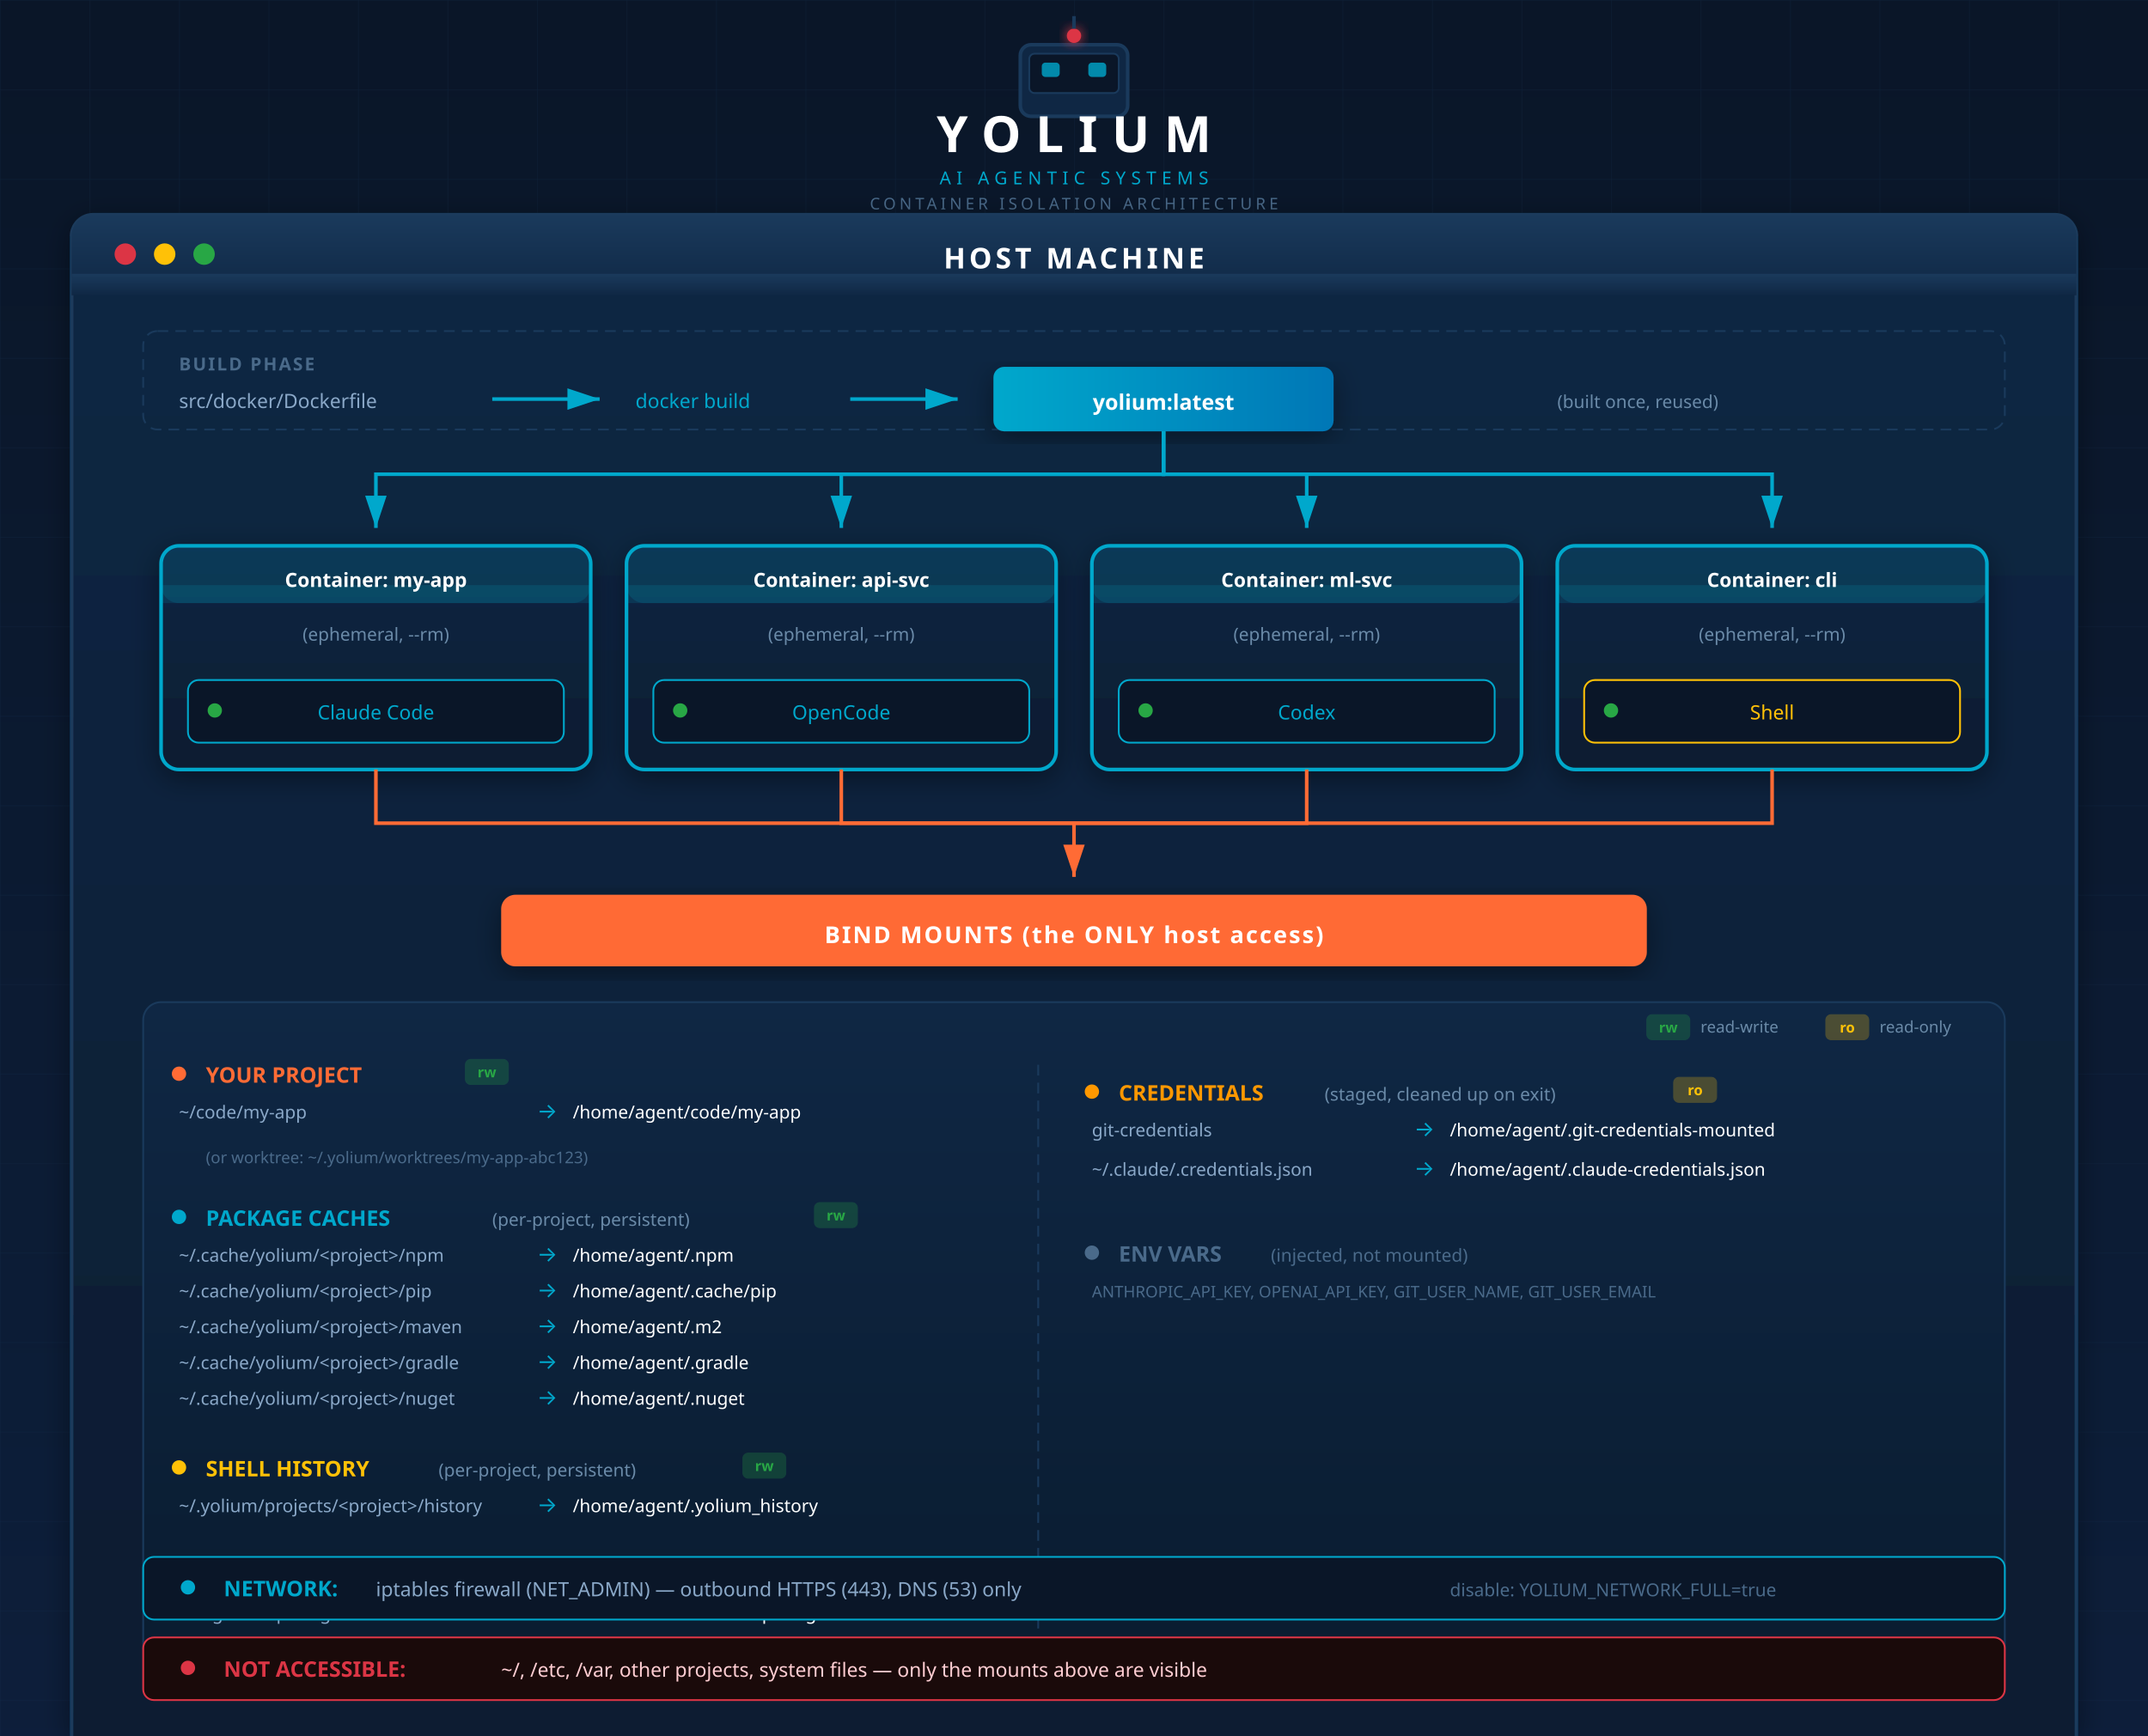
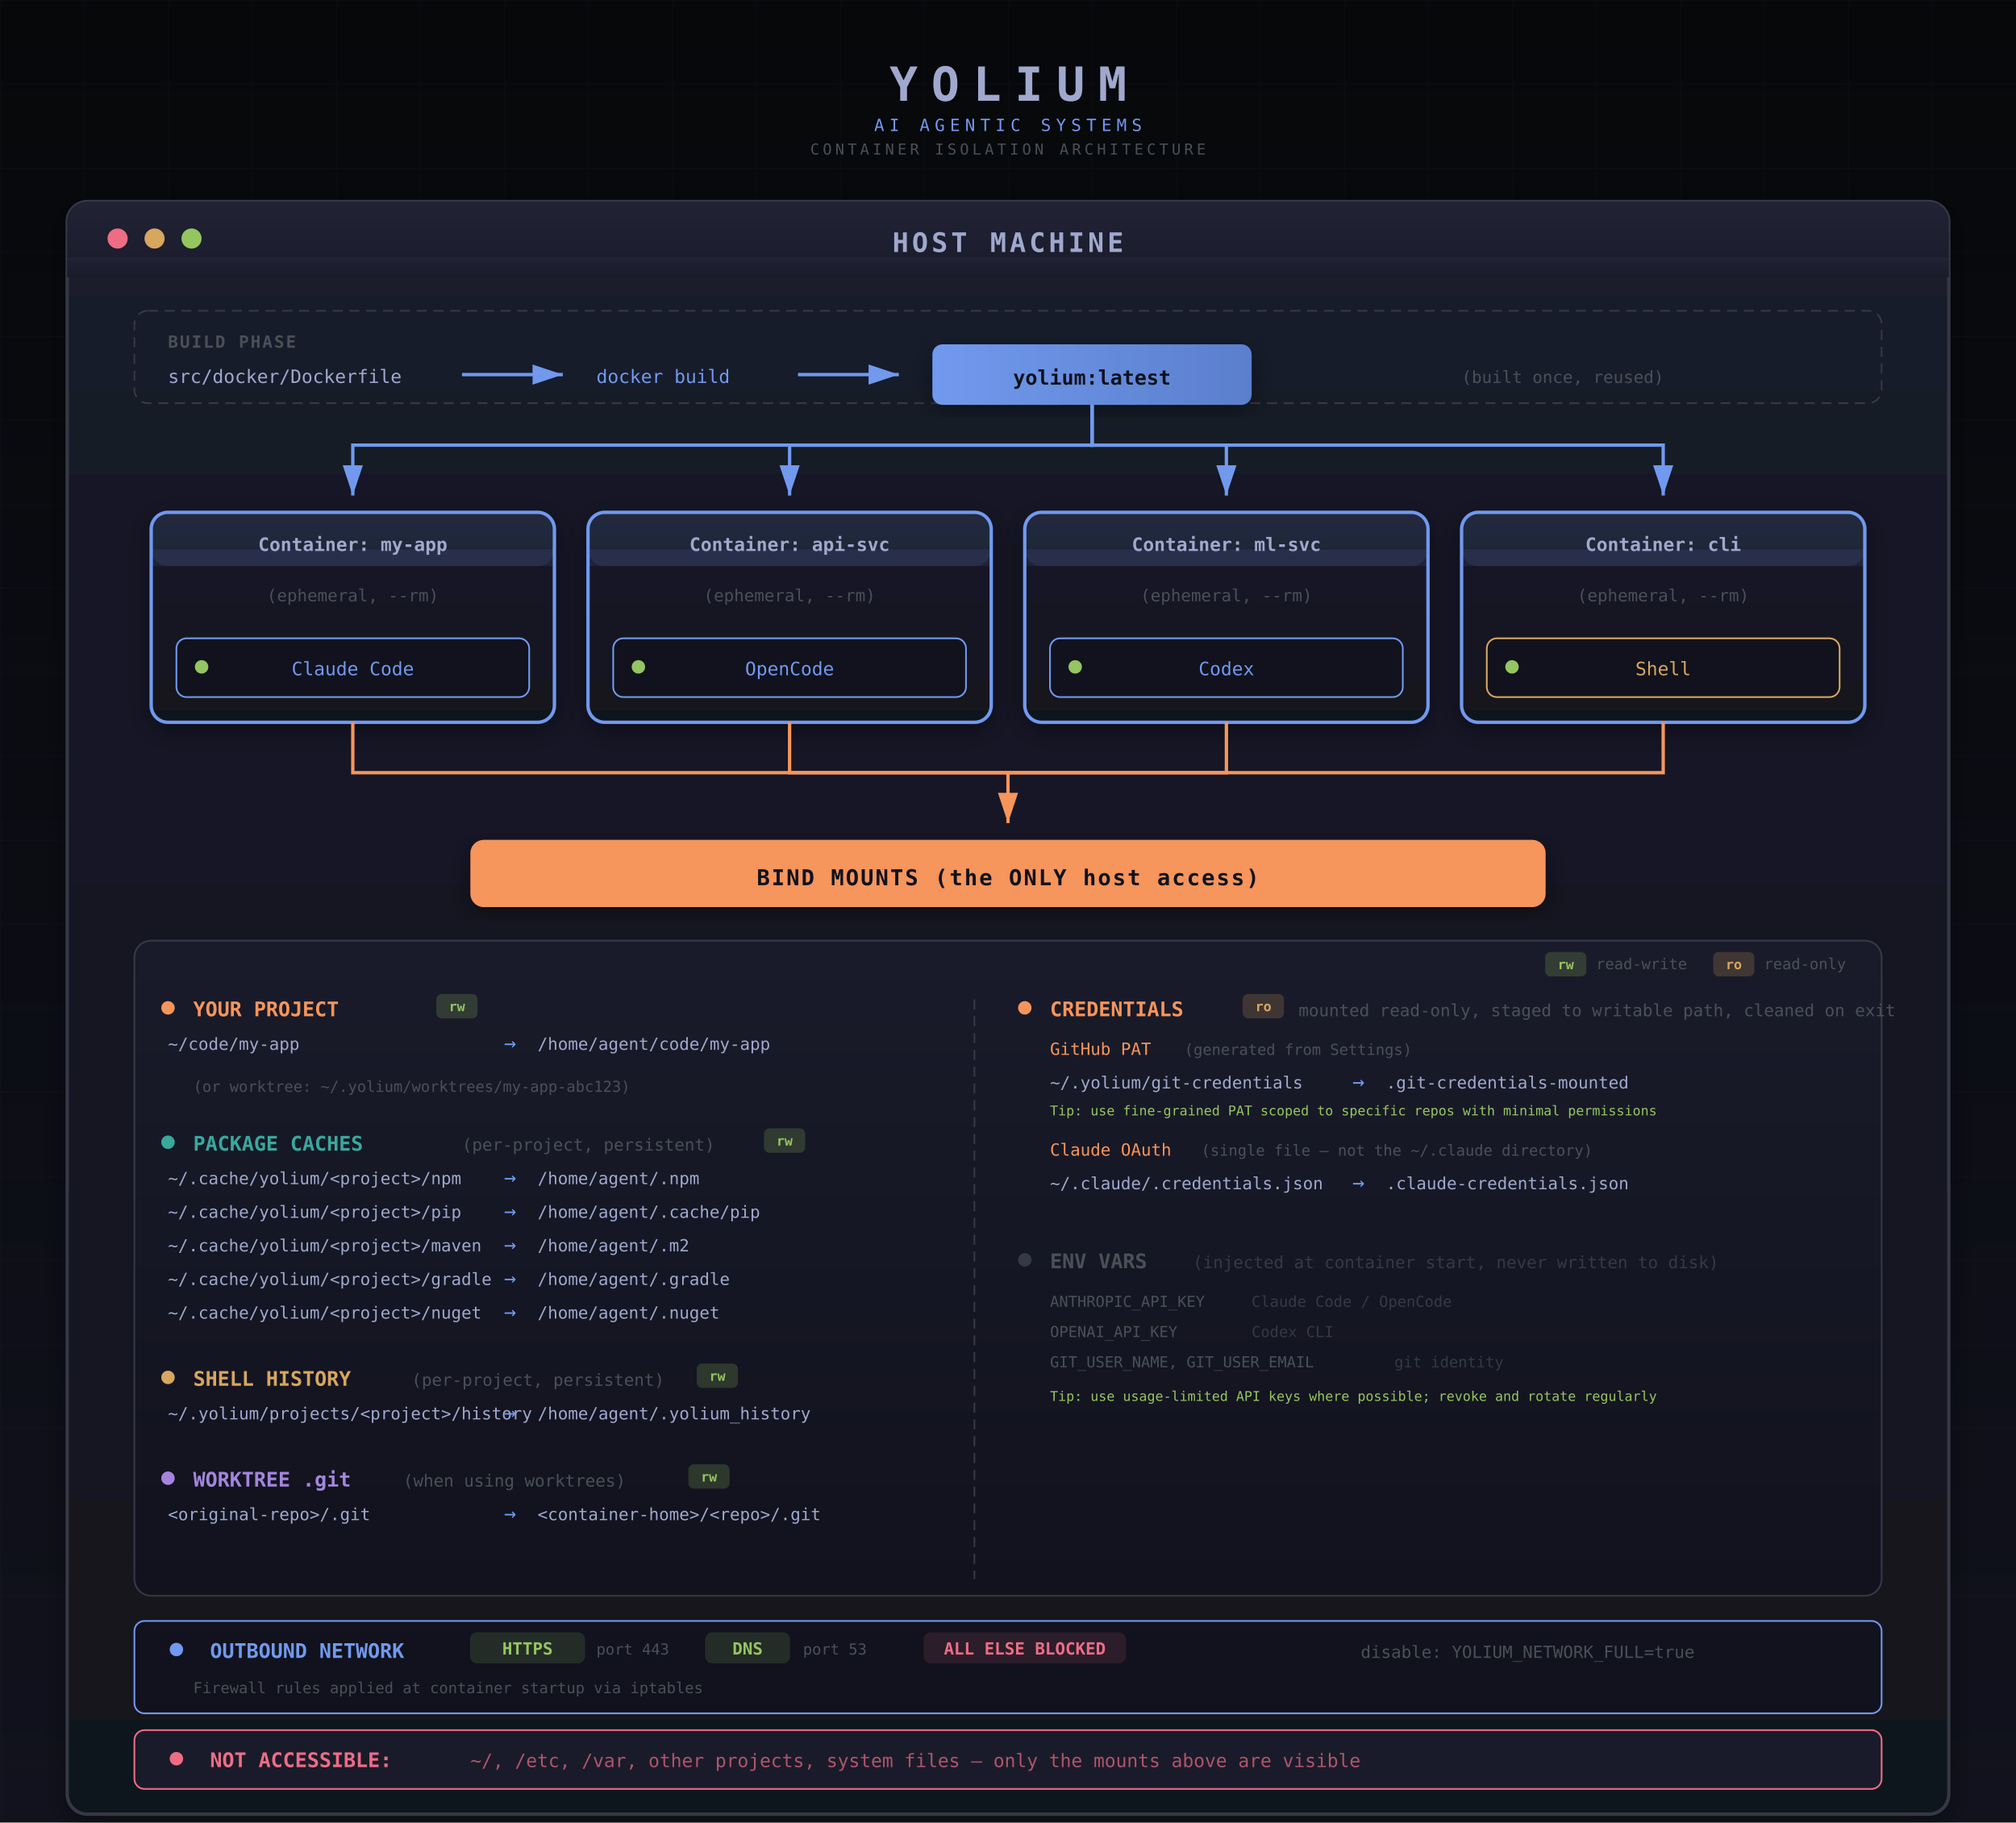
- <svg xmlns="http://www.w3.org/2000/svg" viewBox="0 0 1200 970" font-family="'Segoe UI', 'SF Pro Display', -apple-system, sans-serif">
+ <svg xmlns="http://www.w3.org/2000/svg" viewBox="0 0 1200 1085" font-family="'JetBrainsMono Nerd Font', 'JetBrains Mono', monospace">
  <defs>
    <linearGradient id="bgGrad" x1="0%" y1="0%" x2="0%" y2="100%">
-       <stop offset="0%" style="stop-color:#0a1628" />
-       <stop offset="100%" style="stop-color:#0d1f3c" />
+       <stop offset="0%" style="stop-color:#06080A" />
+       <stop offset="100%" style="stop-color:#11121D" />
    </linearGradient>
    <linearGradient id="cardGrad" x1="0%" y1="0%" x2="0%" y2="100%">
-       <stop offset="0%" style="stop-color:#0f2744" />
-       <stop offset="100%" style="stop-color:#0a1c30" />
+       <stop offset="0%" style="stop-color:#1A1B2A" />
+       <stop offset="100%" style="stop-color:#11121D" />
    </linearGradient>
    <linearGradient id="headerGrad" x1="0%" y1="0%" x2="0%" y2="100%">
-       <stop offset="0%" style="stop-color:#1a3a5c" />
-       <stop offset="100%" style="stop-color:#0f2744" />
+       <stop offset="0%" style="stop-color:#212234" />
+       <stop offset="100%" style="stop-color:#1A1B2A" />
    </linearGradient>
    <linearGradient id="accentGrad" x1="0%" y1="0%" x2="100%" y2="0%">
-       <stop offset="0%" style="stop-color:#00a8cc" />
-       <stop offset="100%" style="stop-color:#0077b6" />
+       <stop offset="0%" style="stop-color:#7199EE" />
+       <stop offset="100%" style="stop-color:#5A7FCC" />
    </linearGradient>
    <linearGradient id="dangerGrad" x1="0%" y1="0%" x2="100%" y2="0%">
-       <stop offset="0%" style="stop-color:#dc3545" />
-       <stop offset="100%" style="stop-color:#a71d2a" />
-     </linearGradient>
-     <marker id="arrowCyan" markerWidth="10" markerHeight="10" refX="9" refY="3" orient="auto">
-       <path d="M0,0 L0,6 L9,3 z" fill="#00a8cc" />
+       <stop offset="0%" style="stop-color:#EE6D85" />
+       <stop offset="100%" style="stop-color:#CC5070" />
+     </linearGradient>
+     <marker id="arrowBlue" markerWidth="10" markerHeight="10" refX="9" refY="3" orient="auto">
+       <path d="M0,0 L0,6 L9,3 z" fill="#7199EE" />
    </marker>
    <marker id="arrowOrange" markerWidth="10" markerHeight="10" refX="9" refY="3" orient="auto">
-       <path d="M0,0 L0,6 L9,3 z" fill="#ff6b35" />
+       <path d="M0,0 L0,6 L9,3 z" fill="#F6955B" />
    </marker>
    <filter id="glow" x="-50%" y="-50%" width="200%" height="200%">
      <feGaussianBlur stdDeviation="3" result="blur" />
      <feMerge>
        <feMergeNode in="blur" />
        <feMergeNode in="SourceGraphic" />
      </feMerge>
    </filter>
    <filter id="shadow" x="-20%" y="-20%" width="140%" height="140%">
      <feDropShadow dx="0" dy="4" stdDeviation="8" flood-color="#000" flood-opacity="0.4" />
    </filter>
  </defs>
-   <rect width="1200" height="1040" fill="url(#bgGrad)" />
+   <rect width="1200" height="1085" fill="url(#bgGrad)" />
  <pattern id="grid" width="50" height="50" patternUnits="userSpaceOnUse">
-     <path d="M 50 0 L 0 0 0 50" fill="none" stroke="#1a3a5c" stroke-width="0.5" opacity="0.3" />
+     <path d="M 50 0 L 0 0 0 50" fill="none" stroke="#212234" stroke-width="0.5" opacity="0.3" />
  </pattern>
-   <rect width="1200" height="1040" fill="url(#grid)" />
-   <g transform="translate(600, 35)">
-     <g transform="translate(-30, -20)">
-       <rect x="0" y="10" width="60" height="40" rx="6" fill="#0f2744" stroke="#1a3a5c" stroke-width="2" />
-       <rect x="5" y="15" width="50" height="22" rx="3" fill="#0a1628" stroke="#1a3a5c" stroke-width="1" />
-       <rect x="12" y="20" width="10" height="8" rx="2" fill="#00a8cc" opacity="0.8" />
-       <rect x="38" y="20" width="10" height="8" rx="2" fill="#00a8cc" opacity="0.8" />
-       <circle cx="30" cy="5" r="4" fill="#dc3545" filter="url(#glow)" />
-       <line x1="30" y1="1" x2="30" y2="-6" stroke="#1a3a5c" stroke-width="2" />
-     </g>
-     <text x="0" y="50" text-anchor="middle" fill="#ffffff" font-size="28" font-weight="600" letter-spacing="8">YOLIUM</text>
-     <text x="0" y="68" text-anchor="middle" fill="#00a8cc" font-size="10" letter-spacing="3">AI AGENTIC SYSTEMS</text>
-     <text x="0" y="82" text-anchor="middle" fill="#4a6a8a" font-size="9" letter-spacing="2">CONTAINER ISOLATION ARCHITECTURE</text>
-   </g>
-   <rect x="40" y="120" width="1120" height="880" rx="12" fill="url(#cardGrad)" stroke="#1a3a5c" stroke-width="2" filter="url(#shadow)" />
+   <rect width="1200" height="1085" fill="url(#grid)" />
+   <g transform="translate(600, 60)">
+     <text x="0" y="0" text-anchor="middle" fill="#A0A8CD" font-size="28" font-weight="600" letter-spacing="8">YOLIUM</text>
+     <text x="0" y="18" text-anchor="middle" fill="#7199EE" font-size="10" letter-spacing="3">AI AGENTIC SYSTEMS</text>
+     <text x="0" y="32" text-anchor="middle" fill="#4A5057" font-size="9" letter-spacing="2">CONTAINER ISOLATION ARCHITECTURE</text>
+   </g>
+   <rect x="40" y="120" width="1120" height="960" rx="12" fill="url(#cardGrad)" stroke="#353945" stroke-width="2" filter="url(#shadow)" />
  <rect x="40" y="120" width="1120" height="45" rx="12" fill="url(#headerGrad)" />
  <rect x="40" y="153" width="1120" height="12" fill="url(#headerGrad)" />
-   <text x="600" y="150" text-anchor="middle" fill="#ffffff" font-size="16" font-weight="600" letter-spacing="2">HOST MACHINE</text>
-   <circle cx="70" cy="142" r="6" fill="#dc3545" />
-   <circle cx="92" cy="142" r="6" fill="#ffc107" />
-   <circle cx="114" cy="142" r="6" fill="#28a745" />
-   <rect x="80" y="185" width="1040" height="55" rx="8" fill="none" stroke="#1a3a5c" stroke-width="1" stroke-dasharray="6,4" />
-   <text x="100" y="207" fill="#4a6a8a" font-size="10" font-weight="600" letter-spacing="1">BUILD PHASE</text>
-   <text x="100" y="228" fill="#8aa8c8" font-size="11">src/docker/Dockerfile</text>
-   <path d="M 275 223 L 335 223" stroke="#00a8cc" stroke-width="2" marker-end="url(#arrowCyan)" />
-   <text x="355" y="228" fill="#00a8cc" font-size="11" font-weight="500">docker build</text>
-   <path d="M 475 223 L 535 223" stroke="#00a8cc" stroke-width="2" marker-end="url(#arrowCyan)" />
+   <text x="600" y="150" text-anchor="middle" fill="#A0A8CD" font-size="16" font-weight="600" letter-spacing="2">HOST MACHINE</text>
+   <circle cx="70" cy="142" r="6" fill="#EE6D85" />
+   <circle cx="92" cy="142" r="6" fill="#D7A65F" />
+   <circle cx="114" cy="142" r="6" fill="#95C561" />
+   <rect x="80" y="185" width="1040" height="55" rx="8" fill="none" stroke="#353945" stroke-width="1" stroke-dasharray="6,4" />
+   <text x="100" y="207" fill="#4A5057" font-size="10" font-weight="600" letter-spacing="1">BUILD PHASE</text>
+   <text x="100" y="228" fill="#A0A8CD" font-size="11">src/docker/Dockerfile</text>
+   <path d="M 275 223 L 335 223" stroke="#7199EE" stroke-width="2" marker-end="url(#arrowBlue)" />
+   <text x="355" y="228" fill="#7199EE" font-size="11" font-weight="500">docker build</text>
+   <path d="M 475 223 L 535 223" stroke="#7199EE" stroke-width="2" marker-end="url(#arrowBlue)" />
  <rect x="555" y="205" width="190" height="36" rx="6" fill="url(#accentGrad)" filter="url(#shadow)" />
-   <text x="650" y="229" text-anchor="middle" fill="#ffffff" font-size="12" font-weight="600">yolium:latest</text>
-   <text x="870" y="228" fill="#6a8aa8" font-size="10">(built once, reused)</text>
-   <path d="M 650 241 L 650 265 L 210 265 L 210 295" stroke="#00a8cc" stroke-width="2" fill="none" marker-end="url(#arrowCyan)" />
-   <path d="M 650 241 L 650 265 L 470 265 L 470 295" stroke="#00a8cc" stroke-width="2" fill="none" marker-end="url(#arrowCyan)" />
-   <path d="M 650 241 L 650 265 L 730 265 L 730 295" stroke="#00a8cc" stroke-width="2" fill="none" marker-end="url(#arrowCyan)" />
-   <path d="M 650 241 L 650 265 L 990 265 L 990 295" stroke="#00a8cc" stroke-width="2" fill="none" marker-end="url(#arrowCyan)" />
-   <rect x="90" y="305" width="240" height="125" rx="10" fill="url(#cardGrad)" stroke="#00a8cc" stroke-width="2" filter="url(#shadow)" />
-   <rect x="90" y="305" width="240" height="32" rx="10" fill="#00a8cc" opacity="0.15" />
-   <rect x="90" y="327" width="240" height="10" fill="#00a8cc" opacity="0.15" />
-   <text x="210" y="328" text-anchor="middle" fill="#ffffff" font-size="11" font-weight="600">Container: my-app</text>
-   <text x="210" y="358" text-anchor="middle" fill="#6a8aa8" font-size="10">(ephemeral, --rm)</text>
-   <rect x="105" y="380" width="210" height="35" rx="6" fill="#0a1628" stroke="#00a8cc" stroke-width="1" />
-   <circle cx="120" cy="397" r="4" fill="#28a745" />
-   <text x="210" y="402" text-anchor="middle" fill="#00a8cc" font-size="11" font-weight="500">Claude Code</text>
-   <rect x="350" y="305" width="240" height="125" rx="10" fill="url(#cardGrad)" stroke="#00a8cc" stroke-width="2" filter="url(#shadow)" />
-   <rect x="350" y="305" width="240" height="32" rx="10" fill="#00a8cc" opacity="0.15" />
-   <rect x="350" y="327" width="240" height="10" fill="#00a8cc" opacity="0.15" />
-   <text x="470" y="328" text-anchor="middle" fill="#ffffff" font-size="11" font-weight="600">Container: api-svc</text>
-   <text x="470" y="358" text-anchor="middle" fill="#6a8aa8" font-size="10">(ephemeral, --rm)</text>
-   <rect x="365" y="380" width="210" height="35" rx="6" fill="#0a1628" stroke="#00a8cc" stroke-width="1" />
-   <circle cx="380" cy="397" r="4" fill="#28a745" />
-   <text x="470" y="402" text-anchor="middle" fill="#00a8cc" font-size="11" font-weight="500">OpenCode</text>
-   <rect x="610" y="305" width="240" height="125" rx="10" fill="url(#cardGrad)" stroke="#00a8cc" stroke-width="2" filter="url(#shadow)" />
-   <rect x="610" y="305" width="240" height="32" rx="10" fill="#00a8cc" opacity="0.15" />
-   <rect x="610" y="327" width="240" height="10" fill="#00a8cc" opacity="0.15" />
-   <text x="730" y="328" text-anchor="middle" fill="#ffffff" font-size="11" font-weight="600">Container: ml-svc</text>
-   <text x="730" y="358" text-anchor="middle" fill="#6a8aa8" font-size="10">(ephemeral, --rm)</text>
-   <rect x="625" y="380" width="210" height="35" rx="6" fill="#0a1628" stroke="#00a8cc" stroke-width="1" />
-   <circle cx="640" cy="397" r="4" fill="#28a745" />
-   <text x="730" y="402" text-anchor="middle" fill="#00a8cc" font-size="11" font-weight="500">Codex</text>
-   <rect x="870" y="305" width="240" height="125" rx="10" fill="url(#cardGrad)" stroke="#00a8cc" stroke-width="2" filter="url(#shadow)" />
-   <rect x="870" y="305" width="240" height="32" rx="10" fill="#00a8cc" opacity="0.15" />
-   <rect x="870" y="327" width="240" height="10" fill="#00a8cc" opacity="0.15" />
-   <text x="990" y="328" text-anchor="middle" fill="#ffffff" font-size="11" font-weight="600">Container: cli</text>
-   <text x="990" y="358" text-anchor="middle" fill="#6a8aa8" font-size="10">(ephemeral, --rm)</text>
-   <rect x="885" y="380" width="210" height="35" rx="6" fill="#0a1628" stroke="#ffc107" stroke-width="1" />
-   <circle cx="900" cy="397" r="4" fill="#28a745" />
-   <text x="990" y="402" text-anchor="middle" fill="#ffc107" font-size="11" font-weight="500">Shell</text>
-   <path d="M 210 430 L 210 460 L 600 460" stroke="#ff6b35" stroke-width="2" fill="none" />
-   <path d="M 470 430 L 470 460 L 600 460" stroke="#ff6b35" stroke-width="2" fill="none" />
-   <path d="M 730 430 L 730 460 L 600 460" stroke="#ff6b35" stroke-width="2" fill="none" />
-   <path d="M 990 430 L 990 460 L 600 460" stroke="#ff6b35" stroke-width="2" fill="none" />
-   <path d="M 600 460 L 600 490" stroke="#ff6b35" stroke-width="2" fill="none" marker-end="url(#arrowOrange)" />
-   <rect x="280" y="500" width="640" height="40" rx="8" fill="#ff6b35" filter="url(#shadow)" />
-   <text x="600" y="527" text-anchor="middle" fill="#ffffff" font-size="13" font-weight="600" letter-spacing="1">BIND MOUNTS (the ONLY host access)</text>
-   <rect x="80" y="560" width="1040" height="370" rx="10" fill="url(#cardGrad)" stroke="#1a3a5c" stroke-width="1" />
+   <text x="650" y="229" text-anchor="middle" fill="#11121D" font-size="12" font-weight="600">yolium:latest</text>
+   <text x="870" y="228" fill="#4A5057" font-size="10">(built once, reused)</text>
+   <path d="M 650 241 L 650 265 L 210 265 L 210 295" stroke="#7199EE" stroke-width="2" fill="none" marker-end="url(#arrowBlue)" />
+   <path d="M 650 241 L 650 265 L 470 265 L 470 295" stroke="#7199EE" stroke-width="2" fill="none" marker-end="url(#arrowBlue)" />
+   <path d="M 650 241 L 650 265 L 730 265 L 730 295" stroke="#7199EE" stroke-width="2" fill="none" marker-end="url(#arrowBlue)" />
+   <path d="M 650 241 L 650 265 L 990 265 L 990 295" stroke="#7199EE" stroke-width="2" fill="none" marker-end="url(#arrowBlue)" />
+   <rect x="90" y="305" width="240" height="125" rx="10" fill="url(#cardGrad)" stroke="#7199EE" stroke-width="2" filter="url(#shadow)" />
+   <rect x="90" y="305" width="240" height="32" rx="10" fill="#7199EE" opacity="0.1" />
+   <rect x="90" y="327" width="240" height="10" fill="#7199EE" opacity="0.1" />
+   <text x="210" y="328" text-anchor="middle" fill="#A0A8CD" font-size="11" font-weight="600">Container: my-app</text>
+   <text x="210" y="358" text-anchor="middle" fill="#4A5057" font-size="10">(ephemeral, --rm)</text>
+   <rect x="105" y="380" width="210" height="35" rx="6" fill="#11121D" stroke="#7199EE" stroke-width="1" />
+   <circle cx="120" cy="397" r="4" fill="#95C561" />
+   <text x="210" y="402" text-anchor="middle" fill="#7199EE" font-size="11" font-weight="500">Claude Code</text>
+   <rect x="350" y="305" width="240" height="125" rx="10" fill="url(#cardGrad)" stroke="#7199EE" stroke-width="2" filter="url(#shadow)" />
+   <rect x="350" y="305" width="240" height="32" rx="10" fill="#7199EE" opacity="0.1" />
+   <rect x="350" y="327" width="240" height="10" fill="#7199EE" opacity="0.1" />
+   <text x="470" y="328" text-anchor="middle" fill="#A0A8CD" font-size="11" font-weight="600">Container: api-svc</text>
+   <text x="470" y="358" text-anchor="middle" fill="#4A5057" font-size="10">(ephemeral, --rm)</text>
+   <rect x="365" y="380" width="210" height="35" rx="6" fill="#11121D" stroke="#7199EE" stroke-width="1" />
+   <circle cx="380" cy="397" r="4" fill="#95C561" />
+   <text x="470" y="402" text-anchor="middle" fill="#7199EE" font-size="11" font-weight="500">OpenCode</text>
+   <rect x="610" y="305" width="240" height="125" rx="10" fill="url(#cardGrad)" stroke="#7199EE" stroke-width="2" filter="url(#shadow)" />
+   <rect x="610" y="305" width="240" height="32" rx="10" fill="#7199EE" opacity="0.1" />
+   <rect x="610" y="327" width="240" height="10" fill="#7199EE" opacity="0.1" />
+   <text x="730" y="328" text-anchor="middle" fill="#A0A8CD" font-size="11" font-weight="600">Container: ml-svc</text>
+   <text x="730" y="358" text-anchor="middle" fill="#4A5057" font-size="10">(ephemeral, --rm)</text>
+   <rect x="625" y="380" width="210" height="35" rx="6" fill="#11121D" stroke="#7199EE" stroke-width="1" />
+   <circle cx="640" cy="397" r="4" fill="#95C561" />
+   <text x="730" y="402" text-anchor="middle" fill="#7199EE" font-size="11" font-weight="500">Codex</text>
+   <rect x="870" y="305" width="240" height="125" rx="10" fill="url(#cardGrad)" stroke="#7199EE" stroke-width="2" filter="url(#shadow)" />
+   <rect x="870" y="305" width="240" height="32" rx="10" fill="#7199EE" opacity="0.1" />
+   <rect x="870" y="327" width="240" height="10" fill="#7199EE" opacity="0.1" />
+   <text x="990" y="328" text-anchor="middle" fill="#A0A8CD" font-size="11" font-weight="600">Container: cli</text>
+   <text x="990" y="358" text-anchor="middle" fill="#4A5057" font-size="10">(ephemeral, --rm)</text>
+   <rect x="885" y="380" width="210" height="35" rx="6" fill="#11121D" stroke="#D7A65F" stroke-width="1" />
+   <circle cx="900" cy="397" r="4" fill="#95C561" />
+   <text x="990" y="402" text-anchor="middle" fill="#D7A65F" font-size="11" font-weight="500">Shell</text>
+   <path d="M 210 430 L 210 460 L 600 460" stroke="#F6955B" stroke-width="2" fill="none" />
+   <path d="M 470 430 L 470 460 L 600 460" stroke="#F6955B" stroke-width="2" fill="none" />
+   <path d="M 730 430 L 730 460 L 600 460" stroke="#F6955B" stroke-width="2" fill="none" />
+   <path d="M 990 430 L 990 460 L 600 460" stroke="#F6955B" stroke-width="2" fill="none" />
+   <path d="M 600 460 L 600 490" stroke="#F6955B" stroke-width="2" fill="none" marker-end="url(#arrowOrange)" />
+   <rect x="280" y="500" width="640" height="40" rx="8" fill="#F6955B" filter="url(#shadow)" />
+   <text x="600" y="527" text-anchor="middle" fill="#11121D" font-size="13" font-weight="600" letter-spacing="1">BIND MOUNTS (the ONLY host access)</text>
+   <rect x="80" y="560" width="1040" height="390" rx="10" fill="url(#cardGrad)" stroke="#353945" stroke-width="1" />
  <g transform="translate(920, 575)">
-     <rect x="0" y="-8" width="24" height="14" rx="3" fill="#28a745" opacity="0.25" stroke="#28a745" stroke-width="0.5" />
-     <text x="12" y="2" text-anchor="middle" fill="#28a745" font-size="8" font-weight="600">rw</text>
-     <text x="30" y="2" fill="#6a8aa8" font-size="9">read-write</text>
-     <rect x="100" y="-8" width="24" height="14" rx="3" fill="#ffc107" opacity="0.25" stroke="#ffc107" stroke-width="0.5" />
-     <text x="112" y="2" text-anchor="middle" fill="#ffc107" font-size="8" font-weight="600">ro</text>
-     <text x="130" y="2" fill="#6a8aa8" font-size="9">read-only</text>
-   </g>
-   <line x1="580" y1="595" x2="580" y2="910" stroke="#1a3a5c" stroke-width="1" stroke-dasharray="6,4" />
+     <rect x="0" y="-8" width="24" height="14" rx="3" fill="#95C561" opacity="0.2" stroke="#95C561" stroke-width="0.5" />
+     <text x="12" y="2" text-anchor="middle" fill="#95C561" font-size="8" font-weight="600">rw</text>
+     <text x="30" y="2" fill="#4A5057" font-size="9">read-write</text>
+     <rect x="100" y="-8" width="24" height="14" rx="3" fill="#D7A65F" opacity="0.2" stroke="#D7A65F" stroke-width="0.5" />
+     <text x="112" y="2" text-anchor="middle" fill="#D7A65F" font-size="8" font-weight="600">ro</text>
+     <text x="130" y="2" fill="#4A5057" font-size="9">read-only</text>
+   </g>
+   <line x1="580" y1="595" x2="580" y2="940" stroke="#353945" stroke-width="1" stroke-dasharray="6,4" />
  <g transform="translate(100, 600)">
-     <circle cx="0" cy="0" r="4" fill="#ff6b35" />
-     <text x="15" y="5" fill="#ff6b35" font-size="12" font-weight="600">YOUR PROJECT</text>
-     <rect x="160" y="-8" width="24" height="14" rx="3" fill="#28a745" opacity="0.25" stroke="#28a745" stroke-width="0.5" />
-     <text x="172" y="2" text-anchor="middle" fill="#28a745" font-size="8" font-weight="600">rw</text>
+     <circle cx="0" cy="0" r="4" fill="#F6955B" />
+     <text x="15" y="5" fill="#F6955B" font-size="12" font-weight="600">YOUR PROJECT</text>
+     <rect x="160" y="-8" width="24" height="14" rx="3" fill="#95C561" opacity="0.2" stroke="#95C561" stroke-width="0.5" />
+     <text x="172" y="2" text-anchor="middle" fill="#95C561" font-size="8" font-weight="600">rw</text>
  </g>
  <g transform="translate(100, 625)">
-     <text y="0" fill="#8aa8c8" font-size="10">~/code/my-app</text>
-     <text x="200" y="0" fill="#00a8cc" font-size="12">→</text>
-     <text x="220" y="0" fill="#ffffff" font-size="10">/home/agent/code/my-app</text>
-   </g>
-   <text x="115" y="650" fill="#4a6a8a" font-size="9">(or worktree: ~/.yolium/worktrees/my-app-abc123)</text>
+     <text y="0" fill="#A0A8CD" font-size="10">~/code/my-app</text>
+     <text x="200" y="0" fill="#7199EE" font-size="12">→</text>
+     <text x="220" y="0" fill="#A0A8CD" font-size="10">/home/agent/code/my-app</text>
+   </g>
+   <text x="115" y="650" fill="#4A5057" font-size="9">(or worktree: ~/.yolium/worktrees/my-app-abc123)</text>
  <g transform="translate(100, 680)">
-     <circle cx="0" cy="0" r="4" fill="#00a8cc" />
-     <text x="15" y="5" fill="#00a8cc" font-size="12" font-weight="600">PACKAGE CACHES</text>
-     <text x="175" y="5" fill="#6a8aa8" font-size="10">(per-project, persistent)</text>
-     <rect x="355" y="-8" width="24" height="14" rx="3" fill="#28a745" opacity="0.25" stroke="#28a745" stroke-width="0.5" />
-     <text x="367" y="2" text-anchor="middle" fill="#28a745" font-size="8" font-weight="600">rw</text>
+     <circle cx="0" cy="0" r="4" fill="#38A89D" />
+     <text x="15" y="5" fill="#38A89D" font-size="12" font-weight="600">PACKAGE CACHES</text>
+     <text x="175" y="5" fill="#4A5057" font-size="10">(per-project, persistent)</text>
+     <rect x="355" y="-8" width="24" height="14" rx="3" fill="#95C561" opacity="0.2" stroke="#95C561" stroke-width="0.5" />
+     <text x="367" y="2" text-anchor="middle" fill="#95C561" font-size="8" font-weight="600">rw</text>
  </g>
  <g transform="translate(100, 705)">
-     <text y="0" fill="#8aa8c8" font-size="10">~/.cache/yolium/&lt;project&gt;/npm</text>
-     <text x="200" y="0" fill="#00a8cc" font-size="12">→</text>
-     <text x="220" y="0" fill="#ffffff" font-size="10">/home/agent/.npm</text>
+     <text y="0" fill="#A0A8CD" font-size="10">~/.cache/yolium/&lt;project&gt;/npm</text>
+     <text x="200" y="0" fill="#7199EE" font-size="12">→</text>
+     <text x="220" y="0" fill="#A0A8CD" font-size="10">/home/agent/.npm</text>
  </g>
  <g transform="translate(100, 725)">
-     <text y="0" fill="#8aa8c8" font-size="10">~/.cache/yolium/&lt;project&gt;/pip</text>
-     <text x="200" y="0" fill="#00a8cc" font-size="12">→</text>
-     <text x="220" y="0" fill="#ffffff" font-size="10">/home/agent/.cache/pip</text>
+     <text y="0" fill="#A0A8CD" font-size="10">~/.cache/yolium/&lt;project&gt;/pip</text>
+     <text x="200" y="0" fill="#7199EE" font-size="12">→</text>
+     <text x="220" y="0" fill="#A0A8CD" font-size="10">/home/agent/.cache/pip</text>
  </g>
  <g transform="translate(100, 745)">
-     <text y="0" fill="#8aa8c8" font-size="10">~/.cache/yolium/&lt;project&gt;/maven</text>
-     <text x="200" y="0" fill="#00a8cc" font-size="12">→</text>
-     <text x="220" y="0" fill="#ffffff" font-size="10">/home/agent/.m2</text>
+     <text y="0" fill="#A0A8CD" font-size="10">~/.cache/yolium/&lt;project&gt;/maven</text>
+     <text x="200" y="0" fill="#7199EE" font-size="12">→</text>
+     <text x="220" y="0" fill="#A0A8CD" font-size="10">/home/agent/.m2</text>
  </g>
  <g transform="translate(100, 765)">
-     <text y="0" fill="#8aa8c8" font-size="10">~/.cache/yolium/&lt;project&gt;/gradle</text>
-     <text x="200" y="0" fill="#00a8cc" font-size="12">→</text>
-     <text x="220" y="0" fill="#ffffff" font-size="10">/home/agent/.gradle</text>
+     <text y="0" fill="#A0A8CD" font-size="10">~/.cache/yolium/&lt;project&gt;/gradle</text>
+     <text x="200" y="0" fill="#7199EE" font-size="12">→</text>
+     <text x="220" y="0" fill="#A0A8CD" font-size="10">/home/agent/.gradle</text>
  </g>
  <g transform="translate(100, 785)">
-     <text y="0" fill="#8aa8c8" font-size="10">~/.cache/yolium/&lt;project&gt;/nuget</text>
-     <text x="200" y="0" fill="#00a8cc" font-size="12">→</text>
-     <text x="220" y="0" fill="#ffffff" font-size="10">/home/agent/.nuget</text>
+     <text y="0" fill="#A0A8CD" font-size="10">~/.cache/yolium/&lt;project&gt;/nuget</text>
+     <text x="200" y="0" fill="#7199EE" font-size="12">→</text>
+     <text x="220" y="0" fill="#A0A8CD" font-size="10">/home/agent/.nuget</text>
  </g>
  <g transform="translate(100, 820)">
-     <circle cx="0" cy="0" r="4" fill="#ffc107" />
-     <text x="15" y="5" fill="#ffc107" font-size="12" font-weight="600">SHELL HISTORY</text>
-     <text x="145" y="5" fill="#6a8aa8" font-size="10">(per-project, persistent)</text>
-     <rect x="315" y="-8" width="24" height="14" rx="3" fill="#28a745" opacity="0.25" stroke="#28a745" stroke-width="0.5" />
-     <text x="327" y="2" text-anchor="middle" fill="#28a745" font-size="8" font-weight="600">rw</text>
+     <circle cx="0" cy="0" r="4" fill="#D7A65F" />
+     <text x="15" y="5" fill="#D7A65F" font-size="12" font-weight="600">SHELL HISTORY</text>
+     <text x="145" y="5" fill="#4A5057" font-size="10">(per-project, persistent)</text>
+     <rect x="315" y="-8" width="24" height="14" rx="3" fill="#95C561" opacity="0.2" stroke="#95C561" stroke-width="0.5" />
+     <text x="327" y="2" text-anchor="middle" fill="#95C561" font-size="8" font-weight="600">rw</text>
  </g>
  <g transform="translate(100, 845)">
-     <text y="0" fill="#8aa8c8" font-size="10">~/.yolium/projects/&lt;project&gt;/history</text>
-     <text x="200" y="0" fill="#00a8cc" font-size="12">→</text>
-     <text x="220" y="0" fill="#ffffff" font-size="10">/home/agent/.yolium_history</text>
+     <text y="0" fill="#A0A8CD" font-size="10">~/.yolium/projects/&lt;project&gt;/history</text>
+     <text x="200" y="0" fill="#7199EE" font-size="12">→</text>
+     <text x="220" y="0" fill="#A0A8CD" font-size="10">/home/agent/.yolium_history</text>
  </g>
  <g transform="translate(100, 880)">
-     <circle cx="0" cy="0" r="4" fill="#6a8aa8" />
-     <text x="15" y="5" fill="#6a8aa8" font-size="12" font-weight="600">WORKTREE .git</text>
-     <text x="140" y="5" fill="#4a6a8a" font-size="10">(when using worktrees)</text>
-     <rect x="310" y="-8" width="24" height="14" rx="3" fill="#28a745" opacity="0.25" stroke="#28a745" stroke-width="0.5" />
-     <text x="322" y="2" text-anchor="middle" fill="#28a745" font-size="8" font-weight="600">rw</text>
+     <circle cx="0" cy="0" r="4" fill="#A485DD" />
+     <text x="15" y="5" fill="#A485DD" font-size="12" font-weight="600">WORKTREE .git</text>
+     <text x="140" y="5" fill="#4A5057" font-size="10">(when using worktrees)</text>
+     <rect x="310" y="-8" width="24" height="14" rx="3" fill="#95C561" opacity="0.2" stroke="#95C561" stroke-width="0.5" />
+     <text x="322" y="2" text-anchor="middle" fill="#95C561" font-size="8" font-weight="600">rw</text>
  </g>
  <g transform="translate(100, 905)">
-     <text y="0" fill="#8aa8c8" font-size="10">&lt;original-repo&gt;/.git</text>
-     <text x="200" y="0" fill="#00a8cc" font-size="12">→</text>
-     <text x="220" y="0" fill="#ffffff" font-size="10">&lt;container-home&gt;/&lt;repo&gt;/.git</text>
-   </g>
-   <g transform="translate(610, 610)">
-     <circle cx="0" cy="0" r="4" fill="#ff9800" />
-     <text x="15" y="5" fill="#ff9800" font-size="12" font-weight="600">CREDENTIALS</text>
-     <text x="130" y="5" fill="#6a8aa8" font-size="10">(staged, cleaned up on exit)</text>
-     <rect x="325" y="-8" width="24" height="14" rx="3" fill="#ffc107" opacity="0.25" stroke="#ffc107" stroke-width="0.5" />
-     <text x="337" y="2" text-anchor="middle" fill="#ffc107" font-size="8" font-weight="600">ro</text>
-   </g>
-   <g transform="translate(610, 635)">
-     <text y="0" fill="#8aa8c8" font-size="10">git-credentials</text>
-     <text x="180" y="0" fill="#00a8cc" font-size="12">→</text>
-     <text x="200" y="0" fill="#ffffff" font-size="10">/home/agent/.git-credentials-mounted</text>
-   </g>
-   <g transform="translate(610, 657)">
-     <text y="0" fill="#8aa8c8" font-size="10">~/.claude/.credentials.json</text>
-     <text x="180" y="0" fill="#00a8cc" font-size="12">→</text>
-     <text x="200" y="0" fill="#ffffff" font-size="10">/home/agent/.claude-credentials.json</text>
-   </g>
-   <g transform="translate(610, 700)">
-     <circle cx="0" cy="0" r="4" fill="#4a6a8a" />
-     <text x="15" y="5" fill="#4a6a8a" font-size="12" font-weight="600">ENV VARS</text>
-     <text x="100" y="5" fill="#4a6a8a" font-size="10">(injected, not mounted)</text>
-   </g>
-   <g transform="translate(610, 725)">
-     <text y="0" fill="#4a6a8a" font-size="9">ANTHROPIC_API_KEY, OPENAI_API_KEY, GIT_USER_NAME, GIT_USER_EMAIL</text>
-   </g>
-   <rect x="80" y="870" width="1040" height="35" rx="6" fill="#0a1628" stroke="#00a8cc" stroke-width="1" />
-   <circle cx="105" cy="887" r="4" fill="#00a8cc" />
-   <text x="125" y="892" fill="#00a8cc" font-size="12" font-weight="600">NETWORK:</text>
-   <text x="210" y="892" fill="#8aa8c8" font-size="11">iptables firewall (NET_ADMIN) — outbound HTTPS (443), DNS (53) only</text>
-   <text x="810" y="892" fill="#4a6a8a" font-size="10">disable: YOLIUM_NETWORK_FULL=true</text>
-   <rect x="80" y="915" width="1040" height="35" rx="6" fill="#1a0a0a" stroke="#dc3545" stroke-width="1" />
-   <circle cx="105" cy="932" r="4" fill="#dc3545" />
-   <text x="125" y="937" fill="#dc3545" font-size="12" font-weight="600">NOT ACCESSIBLE:</text>
-   <text x="280" y="937" fill="#ffcdd2" font-size="11">~/, /etc, /var, other projects, system files — only the mounts above are visible</text>
+     <text y="0" fill="#A0A8CD" font-size="10">&lt;original-repo&gt;/.git</text>
+     <text x="200" y="0" fill="#7199EE" font-size="12">→</text>
+     <text x="220" y="0" fill="#A0A8CD" font-size="10">&lt;container-home&gt;/&lt;repo&gt;/.git</text>
+   </g>
+   <g transform="translate(610, 600)">
+     <circle cx="0" cy="0" r="4" fill="#F6955B" />
+     <text x="15" y="5" fill="#F6955B" font-size="12" font-weight="600">CREDENTIALS</text>
+     <rect x="130" y="-8" width="24" height="14" rx="3" fill="#D7A65F" opacity="0.2" stroke="#D7A65F" stroke-width="0.5" />
+     <text x="142" y="2" text-anchor="middle" fill="#D7A65F" font-size="8" font-weight="600">ro</text>
+     <text x="163" y="5" fill="#4A5057" font-size="10">mounted read-only, staged to writable path, cleaned on exit</text>
+   </g>
+   <g transform="translate(625, 628)">
+     <text y="0" fill="#F6955B" font-size="10" font-weight="500">GitHub PAT</text>
+     <text x="80" y="0" fill="#4A5057" font-size="9">(generated from Settings)</text>
+   </g>
+   <g transform="translate(625, 648)">
+     <text y="0" fill="#A0A8CD" font-size="10">~/.yolium/git-credentials</text>
+     <text x="180" y="0" fill="#7199EE" font-size="12">→</text>
+     <text x="200" y="0" fill="#A0A8CD" font-size="10">.git-credentials-mounted</text>
+   </g>
+   <g transform="translate(625, 664)">
+     <text y="0" fill="#95C561" font-size="8">Tip: use fine-grained PAT scoped to specific repos with minimal permissions</text>
+   </g>
+   <g transform="translate(625, 688)">
+     <text y="0" fill="#F6955B" font-size="10" font-weight="500">Claude OAuth</text>
+     <text x="90" y="0" fill="#4A5057" font-size="9">(single file — not the ~/.claude directory)</text>
+   </g>
+   <g transform="translate(625, 708)">
+     <text y="0" fill="#A0A8CD" font-size="10">~/.claude/.credentials.json</text>
+     <text x="180" y="0" fill="#7199EE" font-size="12">→</text>
+     <text x="200" y="0" fill="#A0A8CD" font-size="10">.claude-credentials.json</text>
+   </g>
+   <g transform="translate(610, 750)">
+     <circle cx="0" cy="0" r="4" fill="#353945" />
+     <text x="15" y="5" fill="#4A5057" font-size="12" font-weight="600">ENV VARS</text>
+     <text x="100" y="5" fill="#353945" font-size="10">(injected at container start, never written to disk)</text>
+   </g>
+   <g transform="translate(625, 778)">
+     <text y="0" fill="#4A5057" font-size="9">ANTHROPIC_API_KEY</text>
+     <text x="120" y="0" fill="#353945" font-size="9">Claude Code / OpenCode</text>
+   </g>
+   <g transform="translate(625, 796)">
+     <text y="0" fill="#4A5057" font-size="9">OPENAI_API_KEY</text>
+     <text x="120" y="0" fill="#353945" font-size="9">Codex CLI</text>
+   </g>
+   <g transform="translate(625, 814)">
+     <text y="0" fill="#4A5057" font-size="9">GIT_USER_NAME, GIT_USER_EMAIL</text>
+     <text x="205" y="0" fill="#353945" font-size="9">git identity</text>
+   </g>
+   <g transform="translate(625, 834)">
+     <text y="0" fill="#95C561" font-size="8">Tip: use usage-limited API keys where possible; revoke and rotate regularly</text>
+   </g>
+   <rect x="80" y="965" width="1040" height="55" rx="6" fill="#11121D" stroke="#7199EE" stroke-width="1" />
+   <circle cx="105" cy="982" r="4" fill="#7199EE" />
+   <text x="125" y="987" fill="#7199EE" font-size="12" font-weight="600">OUTBOUND NETWORK</text>
+   <rect x="280" y="972" width="68" height="18" rx="4" fill="#95C561" opacity="0.15" stroke="#95C561" stroke-width="0.5" />
+   <text x="314" y="985" text-anchor="middle" fill="#95C561" font-size="10" font-weight="600">HTTPS</text>
+   <text x="355" y="985" fill="#4A5057" font-size="9">port 443</text>
+   <rect x="420" y="972" width="50" height="18" rx="4" fill="#95C561" opacity="0.15" stroke="#95C561" stroke-width="0.5" />
+   <text x="445" y="985" text-anchor="middle" fill="#95C561" font-size="10" font-weight="600">DNS</text>
+   <text x="478" y="985" fill="#4A5057" font-size="9">port 53</text>
+   <rect x="550" y="972" width="120" height="18" rx="4" fill="#EE6D85" opacity="0.12" stroke="#EE6D85" stroke-width="0.5" />
+   <text x="610" y="985" text-anchor="middle" fill="#EE6D85" font-size="10" font-weight="600">ALL ELSE BLOCKED</text>
+   <text x="115" y="1008" fill="#4A5057" font-size="9">Firewall rules applied at container startup via iptables</text>
+   <text x="810" y="987" fill="#4A5057" font-size="10">disable: YOLIUM_NETWORK_FULL=true</text>
+   <rect x="80" y="1030" width="1040" height="35" rx="6" fill="#1A1B2A" stroke="#EE6D85" stroke-width="1" />
+   <circle cx="105" cy="1047" r="4" fill="#EE6D85" />
+   <text x="125" y="1052" fill="#EE6D85" font-size="12" font-weight="600">NOT ACCESSIBLE:</text>
+   <text x="280" y="1052" fill="#EE6D85" font-size="11" opacity="0.7">~/, /etc, /var, other projects, system files — only the mounts above are visible</text>
</svg>
